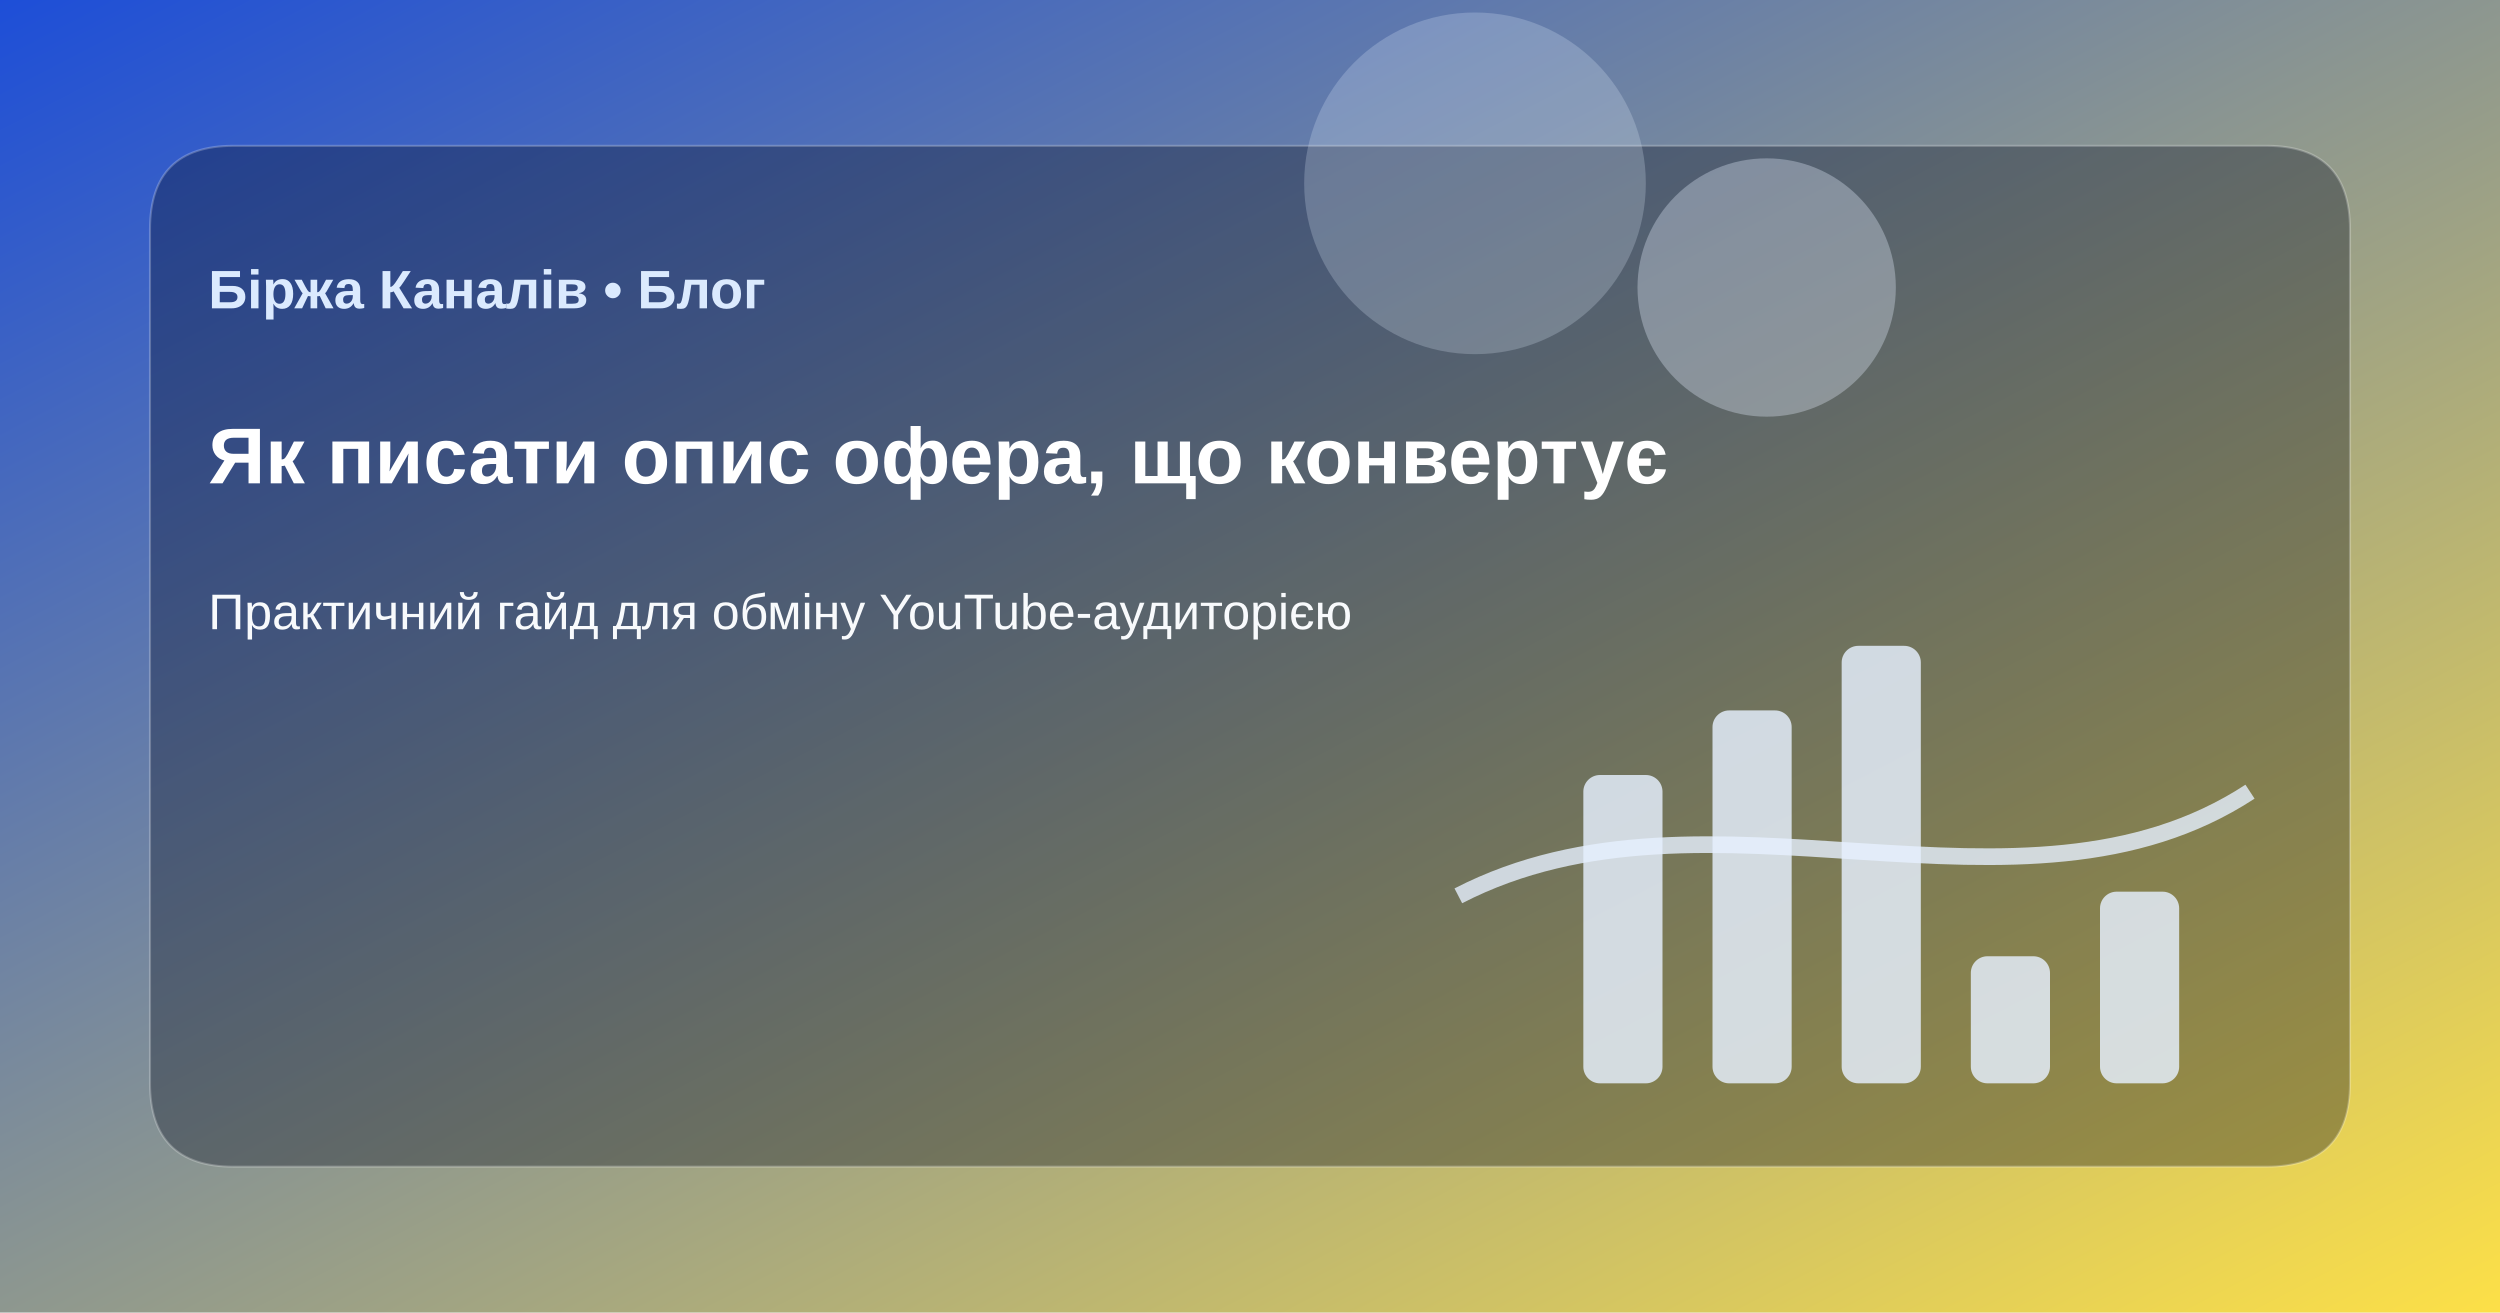
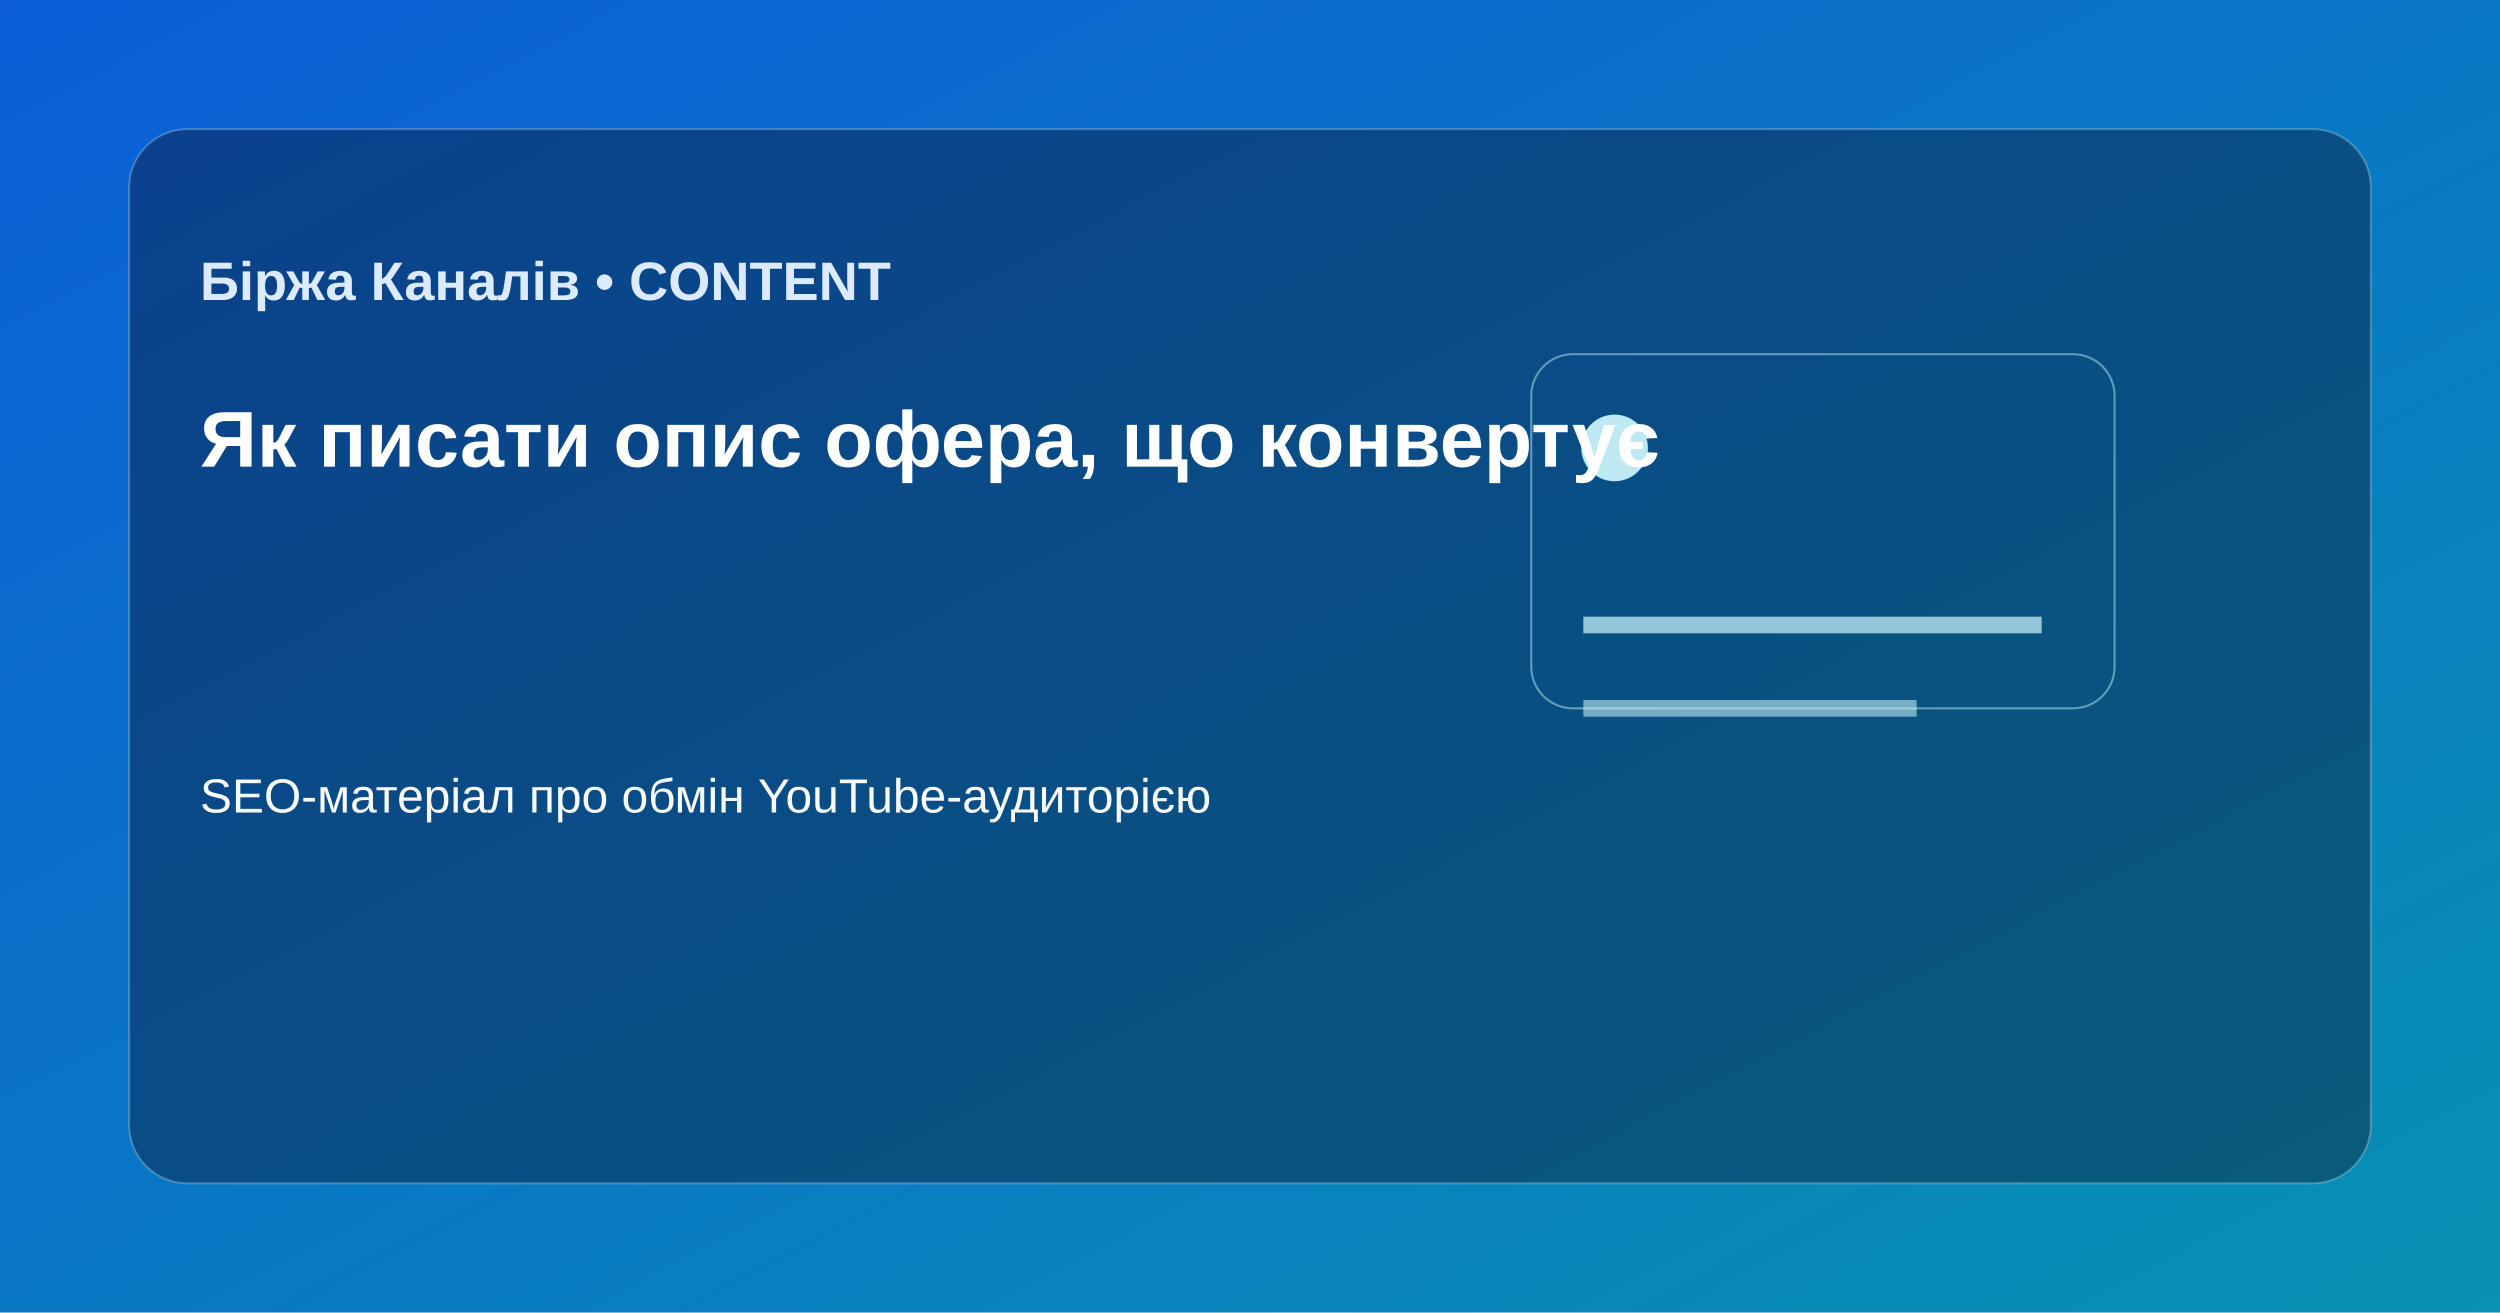
<svg xmlns="http://www.w3.org/2000/svg" width="1200" height="630" viewBox="0 0 1200 630" role="img" aria-label="Як писати опис офера, що конвертує">
  <defs>
-     <linearGradient id="bg-1" x1="0" y1="0" x2="1" y2="1">
-       <stop offset="0%" stop-color="#1d4ed8" />
-       <stop offset="100%" stop-color="#fde047" />
+     <linearGradient id="cover-1" x1="0" y1="0" x2="1" y2="1">
+       <stop offset="0%" stop-color="#0b5ed7" />
+       <stop offset="100%" stop-color="#0891b2" />
    </linearGradient>
  </defs>
-   <rect width="1200" height="630" fill="url(#bg-1)" />
-   <path d="M72 110 Q72 70 112 70 H1088 Q1128 70 1128 110 V520 Q1128 560 1088 560 H112 Q72 560 72 520 Z" fill="rgba(7,12,30,.34)" stroke="rgba(255,255,255,.24)" />
-   <circle cx="708" cy="88" r="82" fill="#e6f0ff" opacity="0.23" />
-   <circle cx="848" cy="138" r="62" fill="#e6f0ff" opacity="0.33" />
-   <path d="M700 430 C820 368, 970 452, 1080 380" stroke="#e6f0ff" stroke-width="8" fill="none" opacity="0.8" />
-   <rect x="760" y="372" width="38" height="148" rx="8" fill="#e6f0ff" opacity="0.82" />
-   <rect x="822" y="341" width="38" height="179" rx="8" fill="#e6f0ff" opacity="0.82" />
-   <rect x="884" y="310" width="38" height="210" rx="8" fill="#e6f0ff" opacity="0.82" />
-   <rect x="946" y="459" width="38" height="61" rx="8" fill="#e6f0ff" opacity="0.82" />
-   <rect x="1008" y="428" width="38" height="92" rx="8" fill="#e6f0ff" opacity="0.82" />
-   <text x="100" y="148" fill="#dbeafe" font-size="26" font-weight="700" font-family="Segoe UI, Arial, sans-serif">Біржа Каналів • Блог</text>
-   <text x="100" y="232" fill="#ffffff" font-size="38" font-weight="800" font-family="Segoe UI, Arial, sans-serif">Як писати опис офера, що конвертує</text>
-   <text x="100" y="302" fill="#f8fafc" font-size="24" font-weight="500" font-family="Segoe UI, Arial, sans-serif">Практичний гайд для обміну YouTube-аудиторією</text>
+   <rect width="1200" height="630" fill="url(#cover-1)" />
+   <rect x="62" y="62" width="1076" height="506" rx="28" fill="rgba(10,16,35,0.40)" stroke="rgba(255,255,255,0.24)" />
+   <rect x="735" y="170" width="280" height="170" rx="20" fill="none" stroke="#cffafe" opacity="0.45" />
+   <circle cx="775" cy="215" r="16" fill="#cffafe" opacity="0.9" />
+   <path d="M760 300 L980 300" stroke="#cffafe" stroke-width="8" opacity="0.7" />
+   <path d="M760 340 L920 340" stroke="#cffafe" stroke-width="8" opacity="0.55" />
+   <text x="96" y="144" fill="#dbeafe" font-size="26" font-weight="700" font-family="Segoe UI, Arial, sans-serif">Біржа Каналів • CONTENT</text>
+   <text x="96" y="224" fill="#ffffff" font-size="38" font-weight="800" font-family="Segoe UI, Arial, sans-serif">Як писати опис офера, що конвертує</text>
+   <text x="96" y="390" fill="#f8fafc" font-size="23" font-weight="500" font-family="Segoe UI, Arial, sans-serif">SEO-матеріал про обмін YouTube-аудиторією</text>
</svg>
